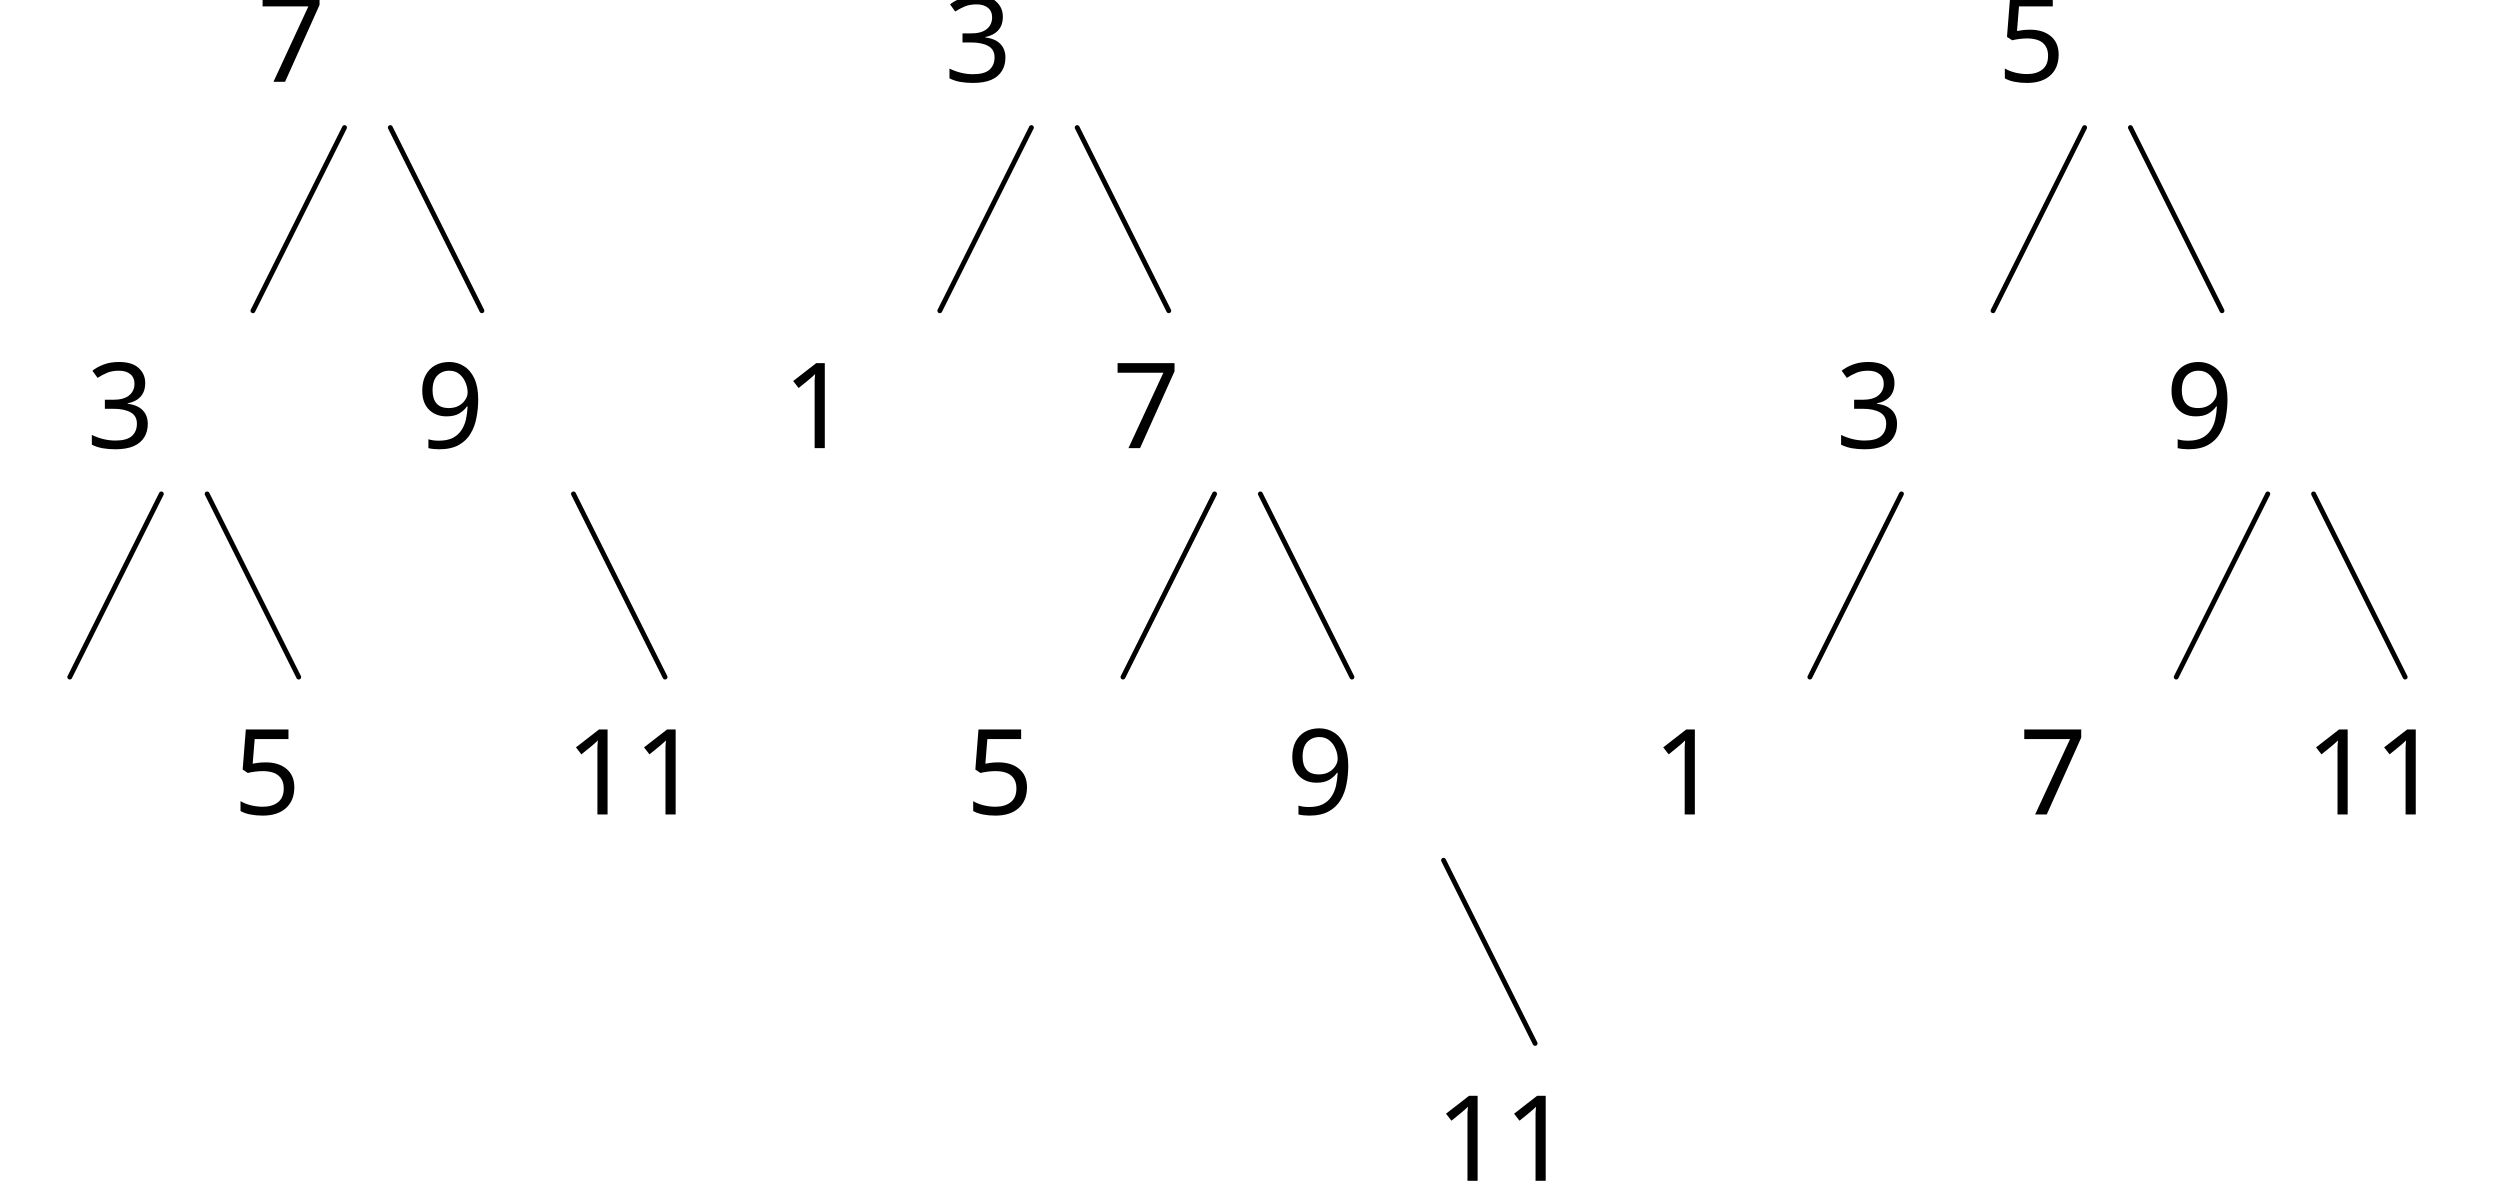
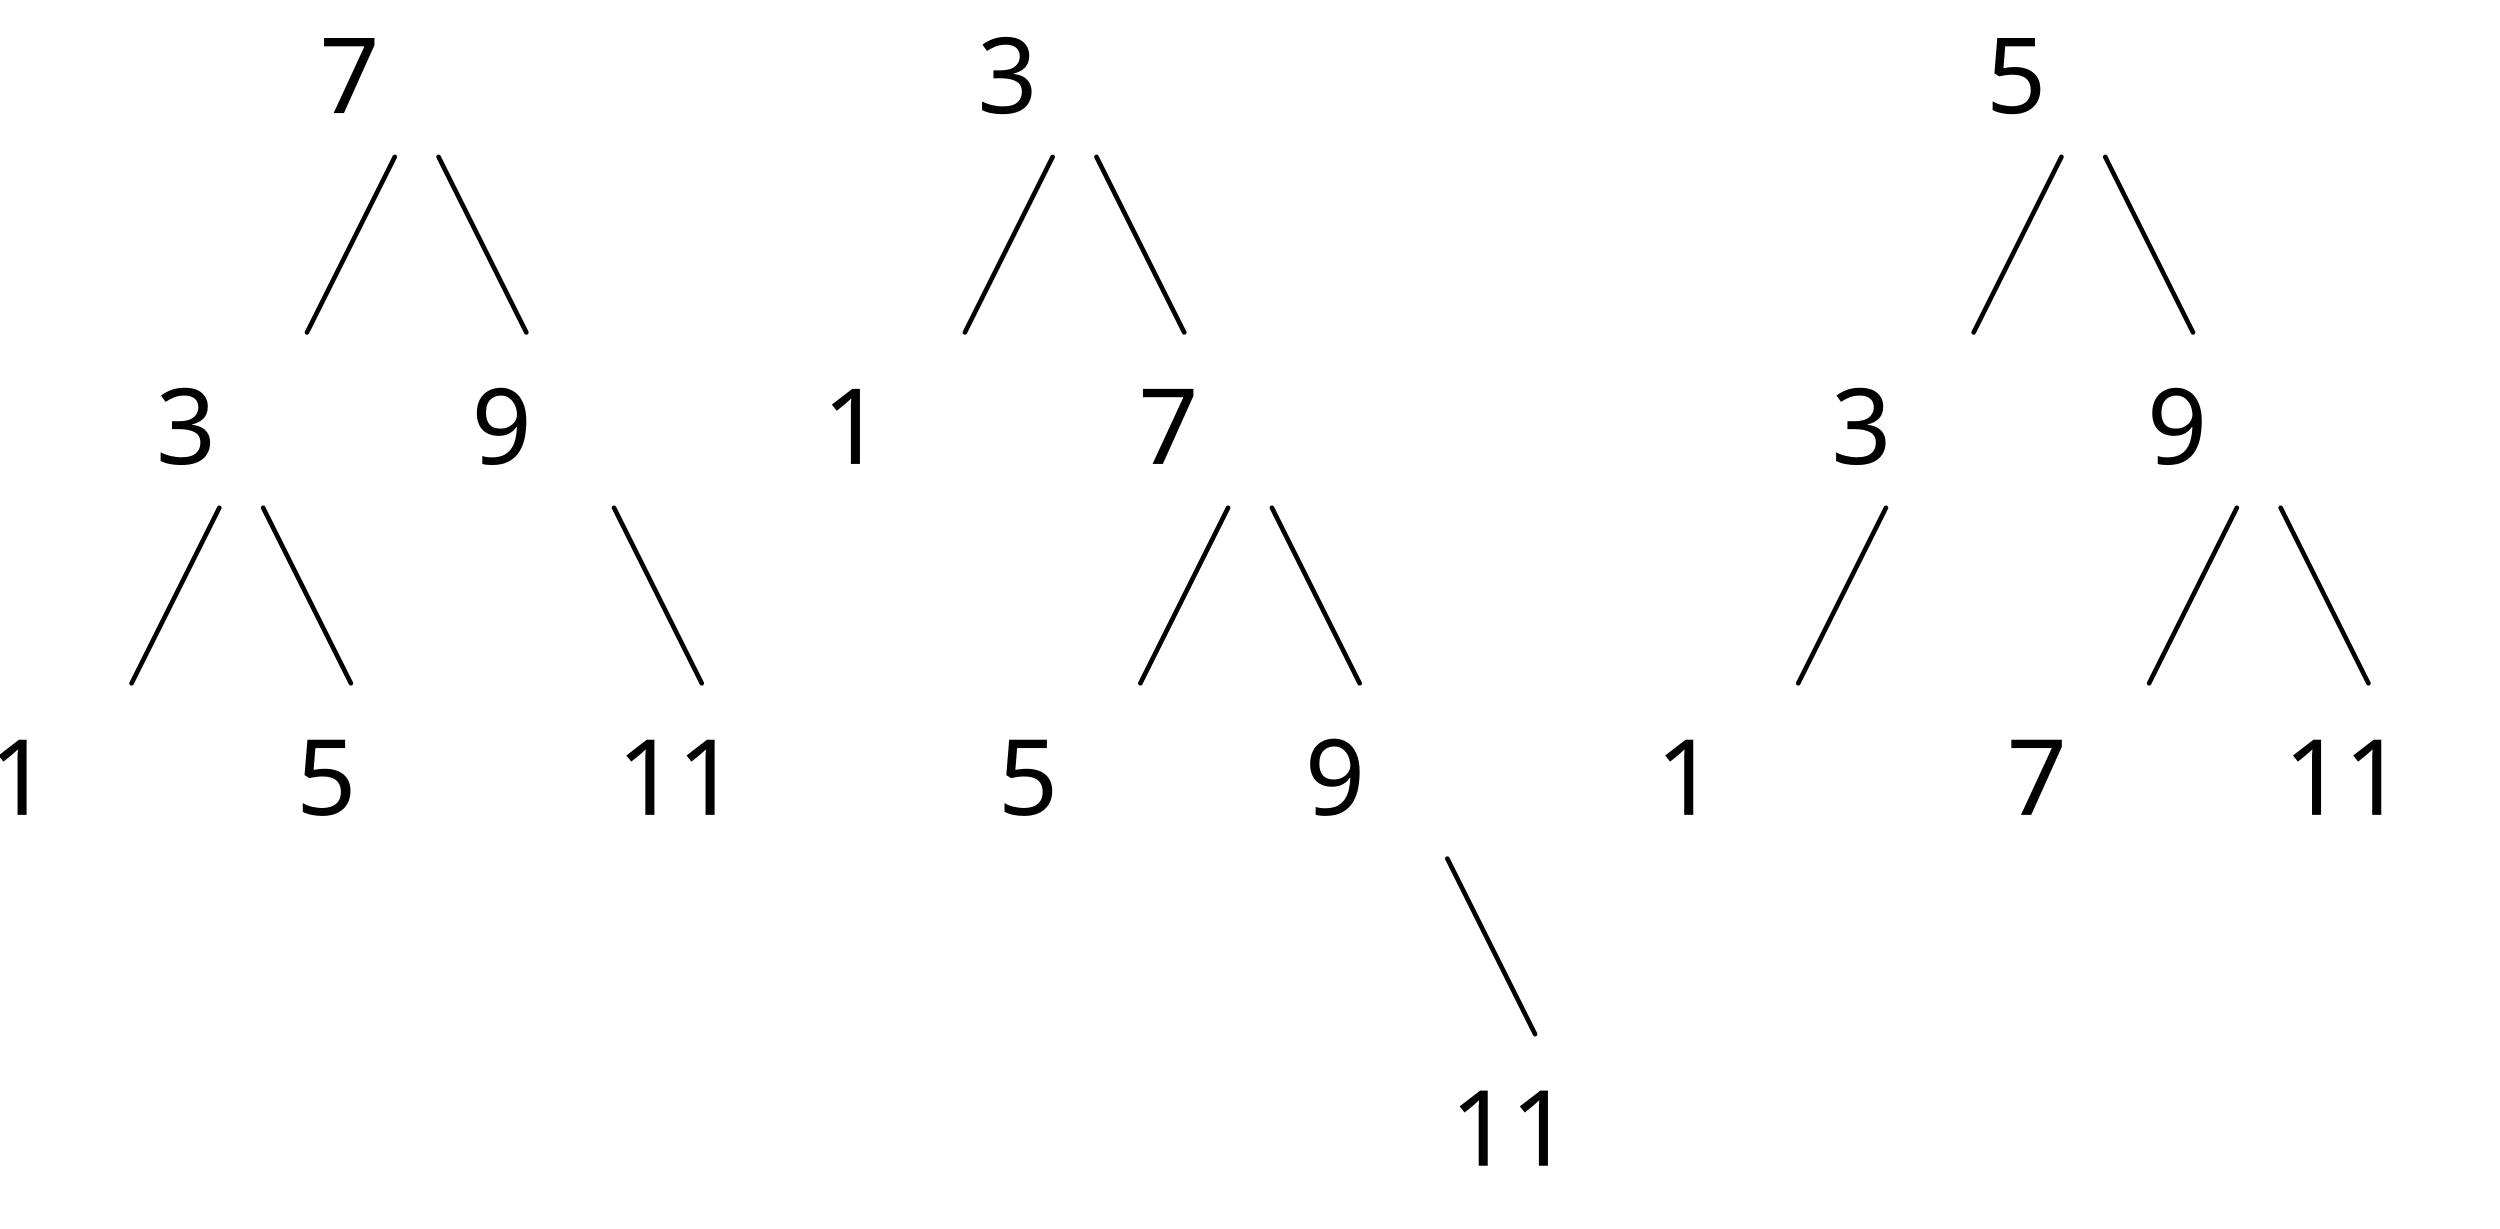
- <svg xmlns="http://www.w3.org/2000/svg" width="272.972" height="129.969" id="svg9530" version="1.1" style="display:inline">
+ <svg xmlns="http://www.w3.org/2000/svg" width="285" height="140" id="svg9530" version="1.1" style="display:inline">
  <defs id="defs9532" />
-   <g id="layer4" style="display:inline" transform="translate(-162.3825,-98.43218)">
-     <path style="fill:none;stroke:#000000;stroke-width:0.531;stroke-linecap:round;stroke-linejoin:round;stroke-miterlimit:4;stroke-opacity:1;stroke-dasharray:none;display:inline" d="m 200,112.362 -10,20" id="path9625" />
-     <path style="fill:none;stroke:#000000;stroke-width:0.531;stroke-linecap:round;stroke-linejoin:round;stroke-miterlimit:4;stroke-opacity:1;stroke-dasharray:none;display:inline" d="m 180,152.362 -10,20" id="path9625-1" />
-     <path style="fill:none;stroke:#000000;stroke-width:0.531;stroke-linecap:round;stroke-linejoin:round;stroke-miterlimit:4;stroke-opacity:1;stroke-dasharray:none" d="m 185,152.362 10,20" id="path9625-9-1" />
-     <path style="fill:none;stroke:#000000;stroke-width:0.531;stroke-linecap:round;stroke-linejoin:round;stroke-miterlimit:4;stroke-opacity:1;stroke-dasharray:none" d="m 205,112.362 10,20" id="path9625-9" />
-     <path style="fill:none;stroke:#000000;stroke-width:0.531;stroke-linecap:round;stroke-linejoin:round;stroke-miterlimit:4;stroke-opacity:1;stroke-dasharray:none" d="m 225,152.362 10,20" id="path9625-9-8" />
-     <path style="fill:none;stroke:#000000;stroke-width:0.531;stroke-linecap:round;stroke-linejoin:round;stroke-miterlimit:4;stroke-opacity:1;stroke-dasharray:none" d="m 275,112.362 -10,20" id="path9625-99" />
-     <path style="fill:none;stroke:#000000;stroke-width:0.531;stroke-linecap:round;stroke-linejoin:round;stroke-miterlimit:4;stroke-opacity:1;stroke-dasharray:none" d="m 295,152.362 -10,20" id="path9625-10" />
-     <path style="fill:none;stroke:#000000;stroke-width:0.531;stroke-linecap:round;stroke-linejoin:round;stroke-miterlimit:4;stroke-opacity:1;stroke-dasharray:none" d="m 280,112.362 10,20" id="path9625-9-0" />
-     <path style="fill:none;stroke:#000000;stroke-width:0.531;stroke-linecap:round;stroke-linejoin:round;stroke-miterlimit:4;stroke-opacity:1;stroke-dasharray:none" d="m 300,152.362 10,20" id="path9625-9-9" />
-     <path style="fill:none;stroke:#000000;stroke-width:0.531;stroke-linecap:round;stroke-linejoin:round;stroke-miterlimit:4;stroke-opacity:1;stroke-dasharray:none" d="m 320,192.362 10,20" id="path9625-9-9-2" />
-     <path style="fill:none;stroke:#000000;stroke-width:0.531;stroke-linecap:round;stroke-linejoin:round;stroke-miterlimit:4;stroke-opacity:1;stroke-dasharray:none" d="m 390,112.362 -10,20" id="path9625-99-2" />
-     <path style="fill:none;stroke:#000000;stroke-width:0.531;stroke-linecap:round;stroke-linejoin:round;stroke-miterlimit:4;stroke-opacity:1;stroke-dasharray:none" d="m 370,152.362 -10,20" id="path9625-99-2-7" />
-     <path style="fill:none;stroke:#000000;stroke-width:0.531;stroke-linecap:round;stroke-linejoin:round;stroke-miterlimit:4;stroke-opacity:1;stroke-dasharray:none" d="m 410,152.362 -10,20" id="path9625-99-2-76" />
-     <path style="fill:none;stroke:#000000;stroke-width:0.531;stroke-linecap:round;stroke-linejoin:round;stroke-miterlimit:4;stroke-opacity:1;stroke-dasharray:none" d="m 395,112.362 10,20" id="path9625-9-0-9" />
-     <path style="fill:none;stroke:#000000;stroke-width:0.531;stroke-linecap:round;stroke-linejoin:round;stroke-miterlimit:4;stroke-opacity:1;stroke-dasharray:none" d="m 415,152.362 10,20" id="path9625-9-0-5" />
+   <g id="layer4" style="display:inline" transform="translate(-155,-94.47118)">
+     <path style="display:inline;fill:none;stroke:#000000;stroke-width:0.531;stroke-linecap:round;stroke-linejoin:round;stroke-miterlimit:4;stroke-dasharray:none;stroke-opacity:1" d="m 200,112.362 -10,20" id="path9625" />
+     <path style="display:inline;fill:none;stroke:#000000;stroke-width:0.531;stroke-linecap:round;stroke-linejoin:round;stroke-miterlimit:4;stroke-dasharray:none;stroke-opacity:1" d="m 180,152.362 -10,20" id="path9625-1" />
+     <path style="fill:none;stroke:#000000;stroke-width:0.531;stroke-linecap:round;stroke-linejoin:round;stroke-miterlimit:4;stroke-dasharray:none;stroke-opacity:1" d="m 185,152.362 10,20" id="path9625-9-1" />
+     <path style="fill:none;stroke:#000000;stroke-width:0.531;stroke-linecap:round;stroke-linejoin:round;stroke-miterlimit:4;stroke-dasharray:none;stroke-opacity:1" d="m 205,112.362 10,20" id="path9625-9" />
+     <path style="fill:none;stroke:#000000;stroke-width:0.531;stroke-linecap:round;stroke-linejoin:round;stroke-miterlimit:4;stroke-dasharray:none;stroke-opacity:1" d="m 225,152.362 10,20" id="path9625-9-8" />
+     <path style="fill:none;stroke:#000000;stroke-width:0.531;stroke-linecap:round;stroke-linejoin:round;stroke-miterlimit:4;stroke-dasharray:none;stroke-opacity:1" d="m 275,112.362 -10,20" id="path9625-99" />
+     <path style="fill:none;stroke:#000000;stroke-width:0.531;stroke-linecap:round;stroke-linejoin:round;stroke-miterlimit:4;stroke-dasharray:none;stroke-opacity:1" d="m 295,152.362 -10,20" id="path9625-10" />
+     <path style="fill:none;stroke:#000000;stroke-width:0.531;stroke-linecap:round;stroke-linejoin:round;stroke-miterlimit:4;stroke-dasharray:none;stroke-opacity:1" d="m 280,112.362 10,20" id="path9625-9-0" />
+     <path style="fill:none;stroke:#000000;stroke-width:0.531;stroke-linecap:round;stroke-linejoin:round;stroke-miterlimit:4;stroke-dasharray:none;stroke-opacity:1" d="m 300,152.362 10,20" id="path9625-9-9" />
+     <path style="fill:none;stroke:#000000;stroke-width:0.531;stroke-linecap:round;stroke-linejoin:round;stroke-miterlimit:4;stroke-dasharray:none;stroke-opacity:1" d="m 320,192.362 10,20" id="path9625-9-9-2" />
+     <path style="fill:none;stroke:#000000;stroke-width:0.531;stroke-linecap:round;stroke-linejoin:round;stroke-miterlimit:4;stroke-dasharray:none;stroke-opacity:1" d="m 390,112.362 -10,20" id="path9625-99-2" />
+     <path style="fill:none;stroke:#000000;stroke-width:0.531;stroke-linecap:round;stroke-linejoin:round;stroke-miterlimit:4;stroke-dasharray:none;stroke-opacity:1" d="m 370,152.362 -10,20" id="path9625-99-2-7" />
+     <path style="fill:none;stroke:#000000;stroke-width:0.531;stroke-linecap:round;stroke-linejoin:round;stroke-miterlimit:4;stroke-dasharray:none;stroke-opacity:1" d="m 410,152.362 -10,20" id="path9625-99-2-76" />
+     <path style="fill:none;stroke:#000000;stroke-width:0.531;stroke-linecap:round;stroke-linejoin:round;stroke-miterlimit:4;stroke-dasharray:none;stroke-opacity:1" d="m 395,112.362 10,20" id="path9625-9-0-9" />
+     <path style="fill:none;stroke:#000000;stroke-width:0.531;stroke-linecap:round;stroke-linejoin:round;stroke-miterlimit:4;stroke-dasharray:none;stroke-opacity:1" d="m 415,152.362 10,20" id="path9625-9-0-5" />
  </g>
-   <g id="layer5" style="display:inline" transform="translate(-162.3825,-98.43218)">
-     <text xml:space="preserve" style="font-size:13px;font-style:normal;font-variant:normal;font-weight:normal;font-stretch:normal;text-align:center;line-height:125%;letter-spacing:0px;word-spacing:0px;text-anchor:middle;fill:#000000;fill-opacity:1;stroke:none;display:inline;font-family:Libertinus Sans;-inkscape-font-specification:Libertinus Sans" x="202.643" y="107.362" id="text9553">
-       <tspan id="tspan9555" x="202.643" y="107.362">7</tspan>
+   <g id="layer5" style="display:inline" transform="translate(-155,-94.47118)">
+     <text xml:space="preserve" style="font-style:normal;font-variant:normal;font-weight:normal;font-stretch:normal;font-size:12px;line-height:0%;font-family:NewComputerModern10;-inkscape-font-specification:'NewComputerModern10, Normal';font-variant-ligatures:no-common-ligatures;font-variant-caps:normal;font-variant-numeric:normal;font-variant-east-asian:normal;text-align:center;letter-spacing:0px;word-spacing:0px;text-anchor:middle;display:inline;fill:#000000;fill-opacity:1;stroke:none" x="202.643" y="107.362" id="text9553">
+       <tspan id="tspan9555" x="202.643" y="107.362" style="font-style:normal;font-variant:normal;font-weight:normal;font-stretch:normal;font-size:12px;line-height:1.25;font-family:NewComputerModern10;-inkscape-font-specification:'NewComputerModern10, Normal';font-variant-ligatures:no-common-ligatures;font-variant-caps:normal;font-variant-numeric:normal;font-variant-east-asian:normal">7</tspan>
    </text>
-     <text xml:space="preserve" style="font-size:13px;font-style:normal;font-variant:normal;font-weight:normal;font-stretch:normal;text-align:center;line-height:125%;letter-spacing:0px;word-spacing:0px;text-anchor:middle;fill:#000000;fill-opacity:1;stroke:none;display:inline;font-family:Libertinus Sans;-inkscape-font-specification:Libertinus Sans" x="277.643" y="107.362" id="text9581">
-       <tspan id="tspan9583" x="277.643" y="107.362">3</tspan>
+     <text xml:space="preserve" style="font-style:normal;font-variant:normal;font-weight:normal;font-stretch:normal;font-size:12px;line-height:0%;font-family:NewComputerModern10;-inkscape-font-specification:'NewComputerModern10, Normal';font-variant-ligatures:no-common-ligatures;font-variant-caps:normal;font-variant-numeric:normal;font-variant-east-asian:normal;text-align:center;letter-spacing:0px;word-spacing:0px;text-anchor:middle;display:inline;fill:#000000;fill-opacity:1;stroke:none" x="277.643" y="107.362" id="text9581">
+       <tspan id="tspan9583" x="277.643" y="107.362" style="font-style:normal;font-variant:normal;font-weight:normal;font-stretch:normal;font-size:12px;line-height:1.25;font-family:NewComputerModern10;-inkscape-font-specification:'NewComputerModern10, Normal';font-variant-ligatures:no-common-ligatures;font-variant-caps:normal;font-variant-numeric:normal;font-variant-east-asian:normal">3</tspan>
    </text>
-     <text xml:space="preserve" style="font-size:13px;font-style:normal;font-variant:normal;font-weight:normal;font-stretch:normal;text-align:center;line-height:125%;letter-spacing:0px;word-spacing:0px;text-anchor:middle;fill:#000000;fill-opacity:1;stroke:none;display:inline;font-family:Libertinus Sans;-inkscape-font-specification:Libertinus Sans" x="392.643" y="107.362" id="text9621">
-       <tspan id="tspan9623" x="392.643" y="107.362">5</tspan>
+     <text xml:space="preserve" style="font-style:normal;font-variant:normal;font-weight:normal;font-stretch:normal;font-size:12px;line-height:0%;font-family:NewComputerModern10;-inkscape-font-specification:'NewComputerModern10, Normal';font-variant-ligatures:no-common-ligatures;font-variant-caps:normal;font-variant-numeric:normal;font-variant-east-asian:normal;text-align:center;letter-spacing:0px;word-spacing:0px;text-anchor:middle;display:inline;fill:#000000;fill-opacity:1;stroke:none" x="392.643" y="107.362" id="text9621">
+       <tspan id="tspan9623" x="392.643" y="107.362" style="font-style:normal;font-variant:normal;font-weight:normal;font-stretch:normal;font-size:12px;line-height:1.25;font-family:NewComputerModern10;-inkscape-font-specification:'NewComputerModern10, Normal';font-variant-ligatures:no-common-ligatures;font-variant-caps:normal;font-variant-numeric:normal;font-variant-east-asian:normal">5</tspan>
    </text>
-     <text xml:space="preserve" style="font-size:13px;font-style:normal;font-variant:normal;font-weight:normal;font-stretch:normal;text-align:center;line-height:125%;letter-spacing:0px;word-spacing:0px;text-anchor:middle;fill:#000000;fill-opacity:1;stroke:none;display:inline;font-family:Libertinus Sans;-inkscape-font-specification:Libertinus Sans" x="184" y="147.362" id="text9557">
-       <tspan id="tspan9559" x="184" y="147.362">3</tspan>
+     <text xml:space="preserve" style="font-style:normal;font-variant:normal;font-weight:normal;font-stretch:normal;font-size:12px;line-height:0%;font-family:NewComputerModern10;-inkscape-font-specification:'NewComputerModern10, Normal';font-variant-ligatures:no-common-ligatures;font-variant-caps:normal;font-variant-numeric:normal;font-variant-east-asian:normal;text-align:center;letter-spacing:0px;word-spacing:0px;text-anchor:middle;display:inline;fill:#000000;fill-opacity:1;stroke:none" x="184" y="147.362" id="text9557">
+       <tspan id="tspan9559" x="184" y="147.362" style="font-style:normal;font-variant:normal;font-weight:normal;font-stretch:normal;font-size:12px;line-height:1.25;font-family:NewComputerModern10;-inkscape-font-specification:'NewComputerModern10, Normal';font-variant-ligatures:no-common-ligatures;font-variant-caps:normal;font-variant-numeric:normal;font-variant-east-asian:normal">3</tspan>
    </text>
-     <text xml:space="preserve" style="font-size:13px;font-style:normal;font-variant:normal;font-weight:normal;font-stretch:normal;text-align:center;line-height:125%;letter-spacing:0px;word-spacing:0px;text-anchor:middle;fill:#000000;fill-opacity:1;stroke:none;display:inline;font-family:Libertinus Sans;-inkscape-font-specification:Libertinus Sans" x="220" y="147.362" id="text9561">
-       <tspan id="tspan9563" x="220" y="147.362">9</tspan>
+     <text xml:space="preserve" style="font-style:normal;font-variant:normal;font-weight:normal;font-stretch:normal;font-size:12px;line-height:0%;font-family:NewComputerModern10;-inkscape-font-specification:'NewComputerModern10, Normal';font-variant-ligatures:no-common-ligatures;font-variant-caps:normal;font-variant-numeric:normal;font-variant-east-asian:normal;text-align:center;letter-spacing:0px;word-spacing:0px;text-anchor:middle;display:inline;fill:#000000;fill-opacity:1;stroke:none" x="220" y="147.362" id="text9561">
+       <tspan id="tspan9563" x="220" y="147.362" style="font-style:normal;font-variant:normal;font-weight:normal;font-stretch:normal;font-size:12px;line-height:1.25;font-family:NewComputerModern10;-inkscape-font-specification:'NewComputerModern10, Normal';font-variant-ligatures:no-common-ligatures;font-variant-caps:normal;font-variant-numeric:normal;font-variant-east-asian:normal">9</tspan>
    </text>
-     <text xml:space="preserve" style="font-size:13px;font-style:normal;font-variant:normal;font-weight:normal;font-stretch:normal;text-align:center;line-height:125%;letter-spacing:0px;word-spacing:0px;text-anchor:middle;fill:#000000;fill-opacity:1;stroke:none;display:inline;font-family:Libertinus Sans;-inkscape-font-specification:Libertinus Sans" x="260" y="147.362" id="text9577">
-       <tspan id="tspan9579" x="260" y="147.362">1</tspan>
+     <text xml:space="preserve" style="font-style:normal;font-variant:normal;font-weight:normal;font-stretch:normal;font-size:12px;line-height:0%;font-family:NewComputerModern10;-inkscape-font-specification:'NewComputerModern10, Normal';font-variant-ligatures:no-common-ligatures;font-variant-caps:normal;font-variant-numeric:normal;font-variant-east-asian:normal;text-align:center;letter-spacing:0px;word-spacing:0px;text-anchor:middle;display:inline;fill:#000000;fill-opacity:1;stroke:none" x="260" y="147.362" id="text9577">
+       <tspan id="tspan9579" x="260" y="147.362" style="font-style:normal;font-variant:normal;font-weight:normal;font-stretch:normal;font-size:12px;line-height:1.25;font-family:NewComputerModern10;-inkscape-font-specification:'NewComputerModern10, Normal';font-variant-ligatures:no-common-ligatures;font-variant-caps:normal;font-variant-numeric:normal;font-variant-east-asian:normal">1</tspan>
    </text>
-     <text xml:space="preserve" style="font-size:13px;font-style:normal;font-variant:normal;font-weight:normal;font-stretch:normal;text-align:center;line-height:125%;letter-spacing:0px;word-spacing:0px;text-anchor:middle;fill:#000000;fill-opacity:1;stroke:none;display:inline;font-family:Libertinus Sans;-inkscape-font-specification:Libertinus Sans" x="296" y="147.362" id="text9585">
-       <tspan id="tspan9587" x="296" y="147.362">7</tspan>
+     <text xml:space="preserve" style="font-style:normal;font-variant:normal;font-weight:normal;font-stretch:normal;font-size:12px;line-height:0%;font-family:NewComputerModern10;-inkscape-font-specification:'NewComputerModern10, Normal';font-variant-ligatures:no-common-ligatures;font-variant-caps:normal;font-variant-numeric:normal;font-variant-east-asian:normal;text-align:center;letter-spacing:0px;word-spacing:0px;text-anchor:middle;display:inline;fill:#000000;fill-opacity:1;stroke:none" x="296" y="147.362" id="text9585">
+       <tspan id="tspan9587" x="296" y="147.362" style="font-style:normal;font-variant:normal;font-weight:normal;font-stretch:normal;font-size:12px;line-height:1.25;font-family:NewComputerModern10;-inkscape-font-specification:'NewComputerModern10, Normal';font-variant-ligatures:no-common-ligatures;font-variant-caps:normal;font-variant-numeric:normal;font-variant-east-asian:normal">7</tspan>
    </text>
-     <text xml:space="preserve" style="font-size:13px;font-style:normal;font-variant:normal;font-weight:normal;font-stretch:normal;text-align:center;line-height:125%;letter-spacing:0px;word-spacing:0px;text-anchor:middle;fill:#000000;fill-opacity:1;stroke:none;display:inline;font-family:Libertinus Sans;-inkscape-font-specification:Libertinus Sans" x="411" y="147.362" id="text9613">
-       <tspan id="tspan9615" x="411" y="147.362">9</tspan>
+     <text xml:space="preserve" style="font-style:normal;font-variant:normal;font-weight:normal;font-stretch:normal;font-size:12px;line-height:0%;font-family:NewComputerModern10;-inkscape-font-specification:'NewComputerModern10, Normal';font-variant-ligatures:no-common-ligatures;font-variant-caps:normal;font-variant-numeric:normal;font-variant-east-asian:normal;text-align:center;letter-spacing:0px;word-spacing:0px;text-anchor:middle;display:inline;fill:#000000;fill-opacity:1;stroke:none" x="411" y="147.362" id="text9613">
+       <tspan id="tspan9615" x="411" y="147.362" style="font-style:normal;font-variant:normal;font-weight:normal;font-stretch:normal;font-size:12px;line-height:1.25;font-family:NewComputerModern10;-inkscape-font-specification:'NewComputerModern10, Normal';font-variant-ligatures:no-common-ligatures;font-variant-caps:normal;font-variant-numeric:normal;font-variant-east-asian:normal">9</tspan>
    </text>
-     <text xml:space="preserve" style="font-size:13px;font-style:normal;font-variant:normal;font-weight:normal;font-stretch:normal;text-align:center;line-height:125%;letter-spacing:0px;word-spacing:0px;text-anchor:middle;fill:#000000;fill-opacity:1;stroke:none;display:inline;font-family:Libertinus Sans;-inkscape-font-specification:Libertinus Sans" x="375" y="147.362" id="text9617">
-       <tspan id="tspan9619" x="375" y="147.362">3</tspan>
+     <text xml:space="preserve" style="font-style:normal;font-variant:normal;font-weight:normal;font-stretch:normal;font-size:12px;line-height:0%;font-family:NewComputerModern10;-inkscape-font-specification:'NewComputerModern10, Normal';font-variant-ligatures:no-common-ligatures;font-variant-caps:normal;font-variant-numeric:normal;font-variant-east-asian:normal;text-align:center;letter-spacing:0px;word-spacing:0px;text-anchor:middle;display:inline;fill:#000000;fill-opacity:1;stroke:none" x="375" y="147.362" id="text9617">
+       <tspan id="tspan9619" x="375" y="147.362" style="font-style:normal;font-variant:normal;font-weight:normal;font-stretch:normal;font-size:12px;line-height:1.25;font-family:NewComputerModern10;-inkscape-font-specification:'NewComputerModern10, Normal';font-variant-ligatures:no-common-ligatures;font-variant-caps:normal;font-variant-numeric:normal;font-variant-east-asian:normal">3</tspan>
    </text>
-     <text xml:space="preserve" style="font-size:13px;font-style:normal;font-variant:normal;font-weight:normal;font-stretch:normal;text-align:center;line-height:125%;letter-spacing:0px;word-spacing:0px;text-anchor:middle;fill:#000000;fill-opacity:1;stroke:none;display:inline;font-family:Libertinus Sans;-inkscape-font-specification:Libertinus Sans" x="165" y="187.362" id="text9565">
-       <tspan id="tspan9567" x="165" y="187.362">1</tspan>
+     <text xml:space="preserve" style="font-style:normal;font-variant:normal;font-weight:normal;font-stretch:normal;font-size:12px;line-height:0%;font-family:NewComputerModern10;-inkscape-font-specification:'NewComputerModern10, Normal';font-variant-ligatures:no-common-ligatures;font-variant-caps:normal;font-variant-numeric:normal;font-variant-east-asian:normal;text-align:center;letter-spacing:0px;word-spacing:0px;text-anchor:middle;display:inline;fill:#000000;fill-opacity:1;stroke:none" x="165" y="187.362" id="text9565">
+       <tspan id="tspan9567" x="165" y="187.362" style="font-style:normal;font-variant:normal;font-weight:normal;font-stretch:normal;font-size:12px;line-height:1.25;font-family:NewComputerModern10;-inkscape-font-specification:'NewComputerModern10, Normal';font-variant-ligatures:no-common-ligatures;font-variant-caps:normal;font-variant-numeric:normal;font-variant-east-asian:normal">1</tspan>
    </text>
-     <text xml:space="preserve" style="font-size:13px;font-style:normal;font-variant:normal;font-weight:normal;font-stretch:normal;text-align:center;line-height:125%;letter-spacing:0px;word-spacing:0px;text-anchor:middle;fill:#000000;fill-opacity:1;stroke:none;display:inline;font-family:Libertinus Sans;-inkscape-font-specification:Libertinus Sans" x="240" y="187.362" id="text9573">
-       <tspan id="tspan9575" x="240" y="187.362">11</tspan>
+     <text xml:space="preserve" style="font-style:normal;font-variant:normal;font-weight:normal;font-stretch:normal;font-size:12px;line-height:0%;font-family:NewComputerModern10;-inkscape-font-specification:'NewComputerModern10, Normal';font-variant-ligatures:no-common-ligatures;font-variant-caps:normal;font-variant-numeric:normal;font-variant-east-asian:normal;text-align:center;letter-spacing:0px;word-spacing:0px;text-anchor:middle;display:inline;fill:#000000;fill-opacity:1;stroke:none" x="240" y="187.362" id="text9573">
+       <tspan id="tspan9575" x="240" y="187.362" style="font-style:normal;font-variant:normal;font-weight:normal;font-stretch:normal;font-size:12px;line-height:1.25;font-family:NewComputerModern10;-inkscape-font-specification:'NewComputerModern10, Normal';font-variant-ligatures:no-common-ligatures;font-variant-caps:normal;font-variant-numeric:normal;font-variant-east-asian:normal">11</tspan>
    </text>
-     <text xml:space="preserve" style="font-size:13px;font-style:normal;font-variant:normal;font-weight:normal;font-stretch:normal;text-align:center;line-height:125%;letter-spacing:0px;word-spacing:0px;text-anchor:middle;fill:#000000;fill-opacity:1;stroke:none;display:inline;font-family:Libertinus Sans;-inkscape-font-specification:Libertinus Sans" x="280" y="187.362" id="text9589">
-       <tspan id="tspan9591" x="280" y="187.362">5</tspan>
+     <text xml:space="preserve" style="font-style:normal;font-variant:normal;font-weight:normal;font-stretch:normal;font-size:12px;line-height:0%;font-family:NewComputerModern10;-inkscape-font-specification:'NewComputerModern10, Normal';font-variant-ligatures:no-common-ligatures;font-variant-caps:normal;font-variant-numeric:normal;font-variant-east-asian:normal;text-align:center;letter-spacing:0px;word-spacing:0px;text-anchor:middle;display:inline;fill:#000000;fill-opacity:1;stroke:none" x="280" y="187.362" id="text9589">
+       <tspan id="tspan9591" x="280" y="187.362" style="font-style:normal;font-variant:normal;font-weight:normal;font-stretch:normal;font-size:12px;line-height:1.25;font-family:NewComputerModern10;-inkscape-font-specification:'NewComputerModern10, Normal';font-variant-ligatures:no-common-ligatures;font-variant-caps:normal;font-variant-numeric:normal;font-variant-east-asian:normal">5</tspan>
    </text>
-     <text xml:space="preserve" style="font-size:13px;font-style:normal;font-variant:normal;font-weight:normal;font-stretch:normal;text-align:center;line-height:125%;letter-spacing:0px;word-spacing:0px;text-anchor:middle;fill:#000000;fill-opacity:1;stroke:none;display:inline;font-family:Libertinus Sans;-inkscape-font-specification:Libertinus Sans" x="315" y="187.362" id="text9593">
-       <tspan id="tspan9595" x="315" y="187.362">9</tspan>
+     <text xml:space="preserve" style="font-style:normal;font-variant:normal;font-weight:normal;font-stretch:normal;font-size:12px;line-height:0%;font-family:NewComputerModern10;-inkscape-font-specification:'NewComputerModern10, Normal';font-variant-ligatures:no-common-ligatures;font-variant-caps:normal;font-variant-numeric:normal;font-variant-east-asian:normal;text-align:center;letter-spacing:0px;word-spacing:0px;text-anchor:middle;display:inline;fill:#000000;fill-opacity:1;stroke:none" x="315" y="187.362" id="text9593">
+       <tspan id="tspan9595" x="315" y="187.362" style="font-style:normal;font-variant:normal;font-weight:normal;font-stretch:normal;font-size:12px;line-height:1.25;font-family:NewComputerModern10;-inkscape-font-specification:'NewComputerModern10, Normal';font-variant-ligatures:no-common-ligatures;font-variant-caps:normal;font-variant-numeric:normal;font-variant-east-asian:normal">9</tspan>
    </text>
-     <text xml:space="preserve" style="font-size:13px;font-style:normal;font-variant:normal;font-weight:normal;font-stretch:normal;text-align:center;line-height:125%;letter-spacing:0px;word-spacing:0px;text-anchor:middle;fill:#000000;fill-opacity:1;stroke:none;display:inline;font-family:Libertinus Sans;-inkscape-font-specification:Libertinus Sans" x="355" y="187.362" id="text9601">
-       <tspan id="tspan9603" x="355" y="187.362">1</tspan>
+     <text xml:space="preserve" style="font-style:normal;font-variant:normal;font-weight:normal;font-stretch:normal;font-size:12px;line-height:0%;font-family:NewComputerModern10;-inkscape-font-specification:'NewComputerModern10, Normal';font-variant-ligatures:no-common-ligatures;font-variant-caps:normal;font-variant-numeric:normal;font-variant-east-asian:normal;text-align:center;letter-spacing:0px;word-spacing:0px;text-anchor:middle;display:inline;fill:#000000;fill-opacity:1;stroke:none" x="355" y="187.362" id="text9601">
+       <tspan id="tspan9603" x="355" y="187.362" style="font-style:normal;font-variant:normal;font-weight:normal;font-stretch:normal;font-size:12px;line-height:1.25;font-family:NewComputerModern10;-inkscape-font-specification:'NewComputerModern10, Normal';font-variant-ligatures:no-common-ligatures;font-variant-caps:normal;font-variant-numeric:normal;font-variant-east-asian:normal">1</tspan>
    </text>
-     <text xml:space="preserve" style="font-size:13px;font-style:normal;font-variant:normal;font-weight:normal;font-stretch:normal;text-align:center;line-height:125%;letter-spacing:0px;word-spacing:0px;text-anchor:middle;fill:#000000;fill-opacity:1;stroke:none;display:inline;font-family:Libertinus Sans;-inkscape-font-specification:Libertinus Sans" x="395" y="187.362" id="text9605">
-       <tspan id="tspan9607" x="395" y="187.362">7</tspan>
+     <text xml:space="preserve" style="font-style:normal;font-variant:normal;font-weight:normal;font-stretch:normal;font-size:12px;line-height:0%;font-family:NewComputerModern10;-inkscape-font-specification:'NewComputerModern10, Normal';font-variant-ligatures:no-common-ligatures;font-variant-caps:normal;font-variant-numeric:normal;font-variant-east-asian:normal;text-align:center;letter-spacing:0px;word-spacing:0px;text-anchor:middle;display:inline;fill:#000000;fill-opacity:1;stroke:none" x="395" y="187.362" id="text9605">
+       <tspan id="tspan9607" x="395" y="187.362" style="font-style:normal;font-variant:normal;font-weight:normal;font-stretch:normal;font-size:12px;line-height:1.25;font-family:NewComputerModern10;-inkscape-font-specification:'NewComputerModern10, Normal';font-variant-ligatures:no-common-ligatures;font-variant-caps:normal;font-variant-numeric:normal;font-variant-east-asian:normal">7</tspan>
    </text>
-     <text xml:space="preserve" style="font-size:13px;font-style:normal;font-variant:normal;font-weight:normal;font-stretch:normal;text-align:center;line-height:125%;letter-spacing:0px;word-spacing:0px;text-anchor:middle;fill:#000000;fill-opacity:1;stroke:none;display:inline;font-family:Libertinus Sans;-inkscape-font-specification:Libertinus Sans" x="430" y="187.362" id="text9609">
-       <tspan id="tspan9611" x="430" y="187.362">11</tspan>
+     <text xml:space="preserve" style="font-style:normal;font-variant:normal;font-weight:normal;font-stretch:normal;font-size:12px;line-height:0%;font-family:NewComputerModern10;-inkscape-font-specification:'NewComputerModern10, Normal';font-variant-ligatures:no-common-ligatures;font-variant-caps:normal;font-variant-numeric:normal;font-variant-east-asian:normal;text-align:center;letter-spacing:0px;word-spacing:0px;text-anchor:middle;display:inline;fill:#000000;fill-opacity:1;stroke:none" x="430" y="187.362" id="text9609">
+       <tspan id="tspan9611" x="430" y="187.362" style="font-style:normal;font-variant:normal;font-weight:normal;font-stretch:normal;font-size:12px;line-height:1.25;font-family:NewComputerModern10;-inkscape-font-specification:'NewComputerModern10, Normal';font-variant-ligatures:no-common-ligatures;font-variant-caps:normal;font-variant-numeric:normal;font-variant-east-asian:normal">11</tspan>
    </text>
-     <text xml:space="preserve" style="font-size:13px;font-style:normal;font-variant:normal;font-weight:normal;font-stretch:normal;text-align:center;line-height:125%;letter-spacing:0px;word-spacing:0px;text-anchor:middle;fill:#000000;fill-opacity:1;stroke:none;display:inline;font-family:Libertinus Sans;-inkscape-font-specification:Libertinus Sans" x="335" y="227.362" id="text9597">
-       <tspan id="tspan9599" x="335" y="227.362">11</tspan>
+     <text xml:space="preserve" style="font-style:normal;font-variant:normal;font-weight:normal;font-stretch:normal;font-size:12px;line-height:0%;font-family:NewComputerModern10;-inkscape-font-specification:'NewComputerModern10, Normal';font-variant-ligatures:no-common-ligatures;font-variant-caps:normal;font-variant-numeric:normal;font-variant-east-asian:normal;text-align:center;letter-spacing:0px;word-spacing:0px;text-anchor:middle;display:inline;fill:#000000;fill-opacity:1;stroke:none" x="335" y="227.362" id="text9597">
+       <tspan id="tspan9599" x="335" y="227.362" style="font-style:normal;font-variant:normal;font-weight:normal;font-stretch:normal;font-size:12px;line-height:1.25;font-family:NewComputerModern10;-inkscape-font-specification:'NewComputerModern10, Normal';font-variant-ligatures:no-common-ligatures;font-variant-caps:normal;font-variant-numeric:normal;font-variant-east-asian:normal">11</tspan>
    </text>
-     <text xml:space="preserve" style="font-size:13px;font-style:normal;font-variant:normal;font-weight:normal;font-stretch:normal;text-align:center;line-height:125%;letter-spacing:0px;word-spacing:0px;text-anchor:middle;fill:#000000;fill-opacity:1;stroke:none;display:inline;font-family:Libertinus Sans;-inkscape-font-specification:Libertinus Sans" x="200" y="187.362" id="text9569">
-       <tspan id="tspan9571" x="200" y="187.362">5</tspan>
+     <text xml:space="preserve" style="font-style:normal;font-variant:normal;font-weight:normal;font-stretch:normal;font-size:12px;line-height:0%;font-family:NewComputerModern10;-inkscape-font-specification:'NewComputerModern10, Normal';font-variant-ligatures:no-common-ligatures;font-variant-caps:normal;font-variant-numeric:normal;font-variant-east-asian:normal;text-align:center;letter-spacing:0px;word-spacing:0px;text-anchor:middle;display:inline;fill:#000000;fill-opacity:1;stroke:none" x="200" y="187.362" id="text9569">
+       <tspan id="tspan9571" x="200" y="187.362" style="font-style:normal;font-variant:normal;font-weight:normal;font-stretch:normal;font-size:12px;line-height:1.25;font-family:NewComputerModern10;-inkscape-font-specification:'NewComputerModern10, Normal';font-variant-ligatures:no-common-ligatures;font-variant-caps:normal;font-variant-numeric:normal;font-variant-east-asian:normal">5</tspan>
    </text>
  </g>
</svg>
